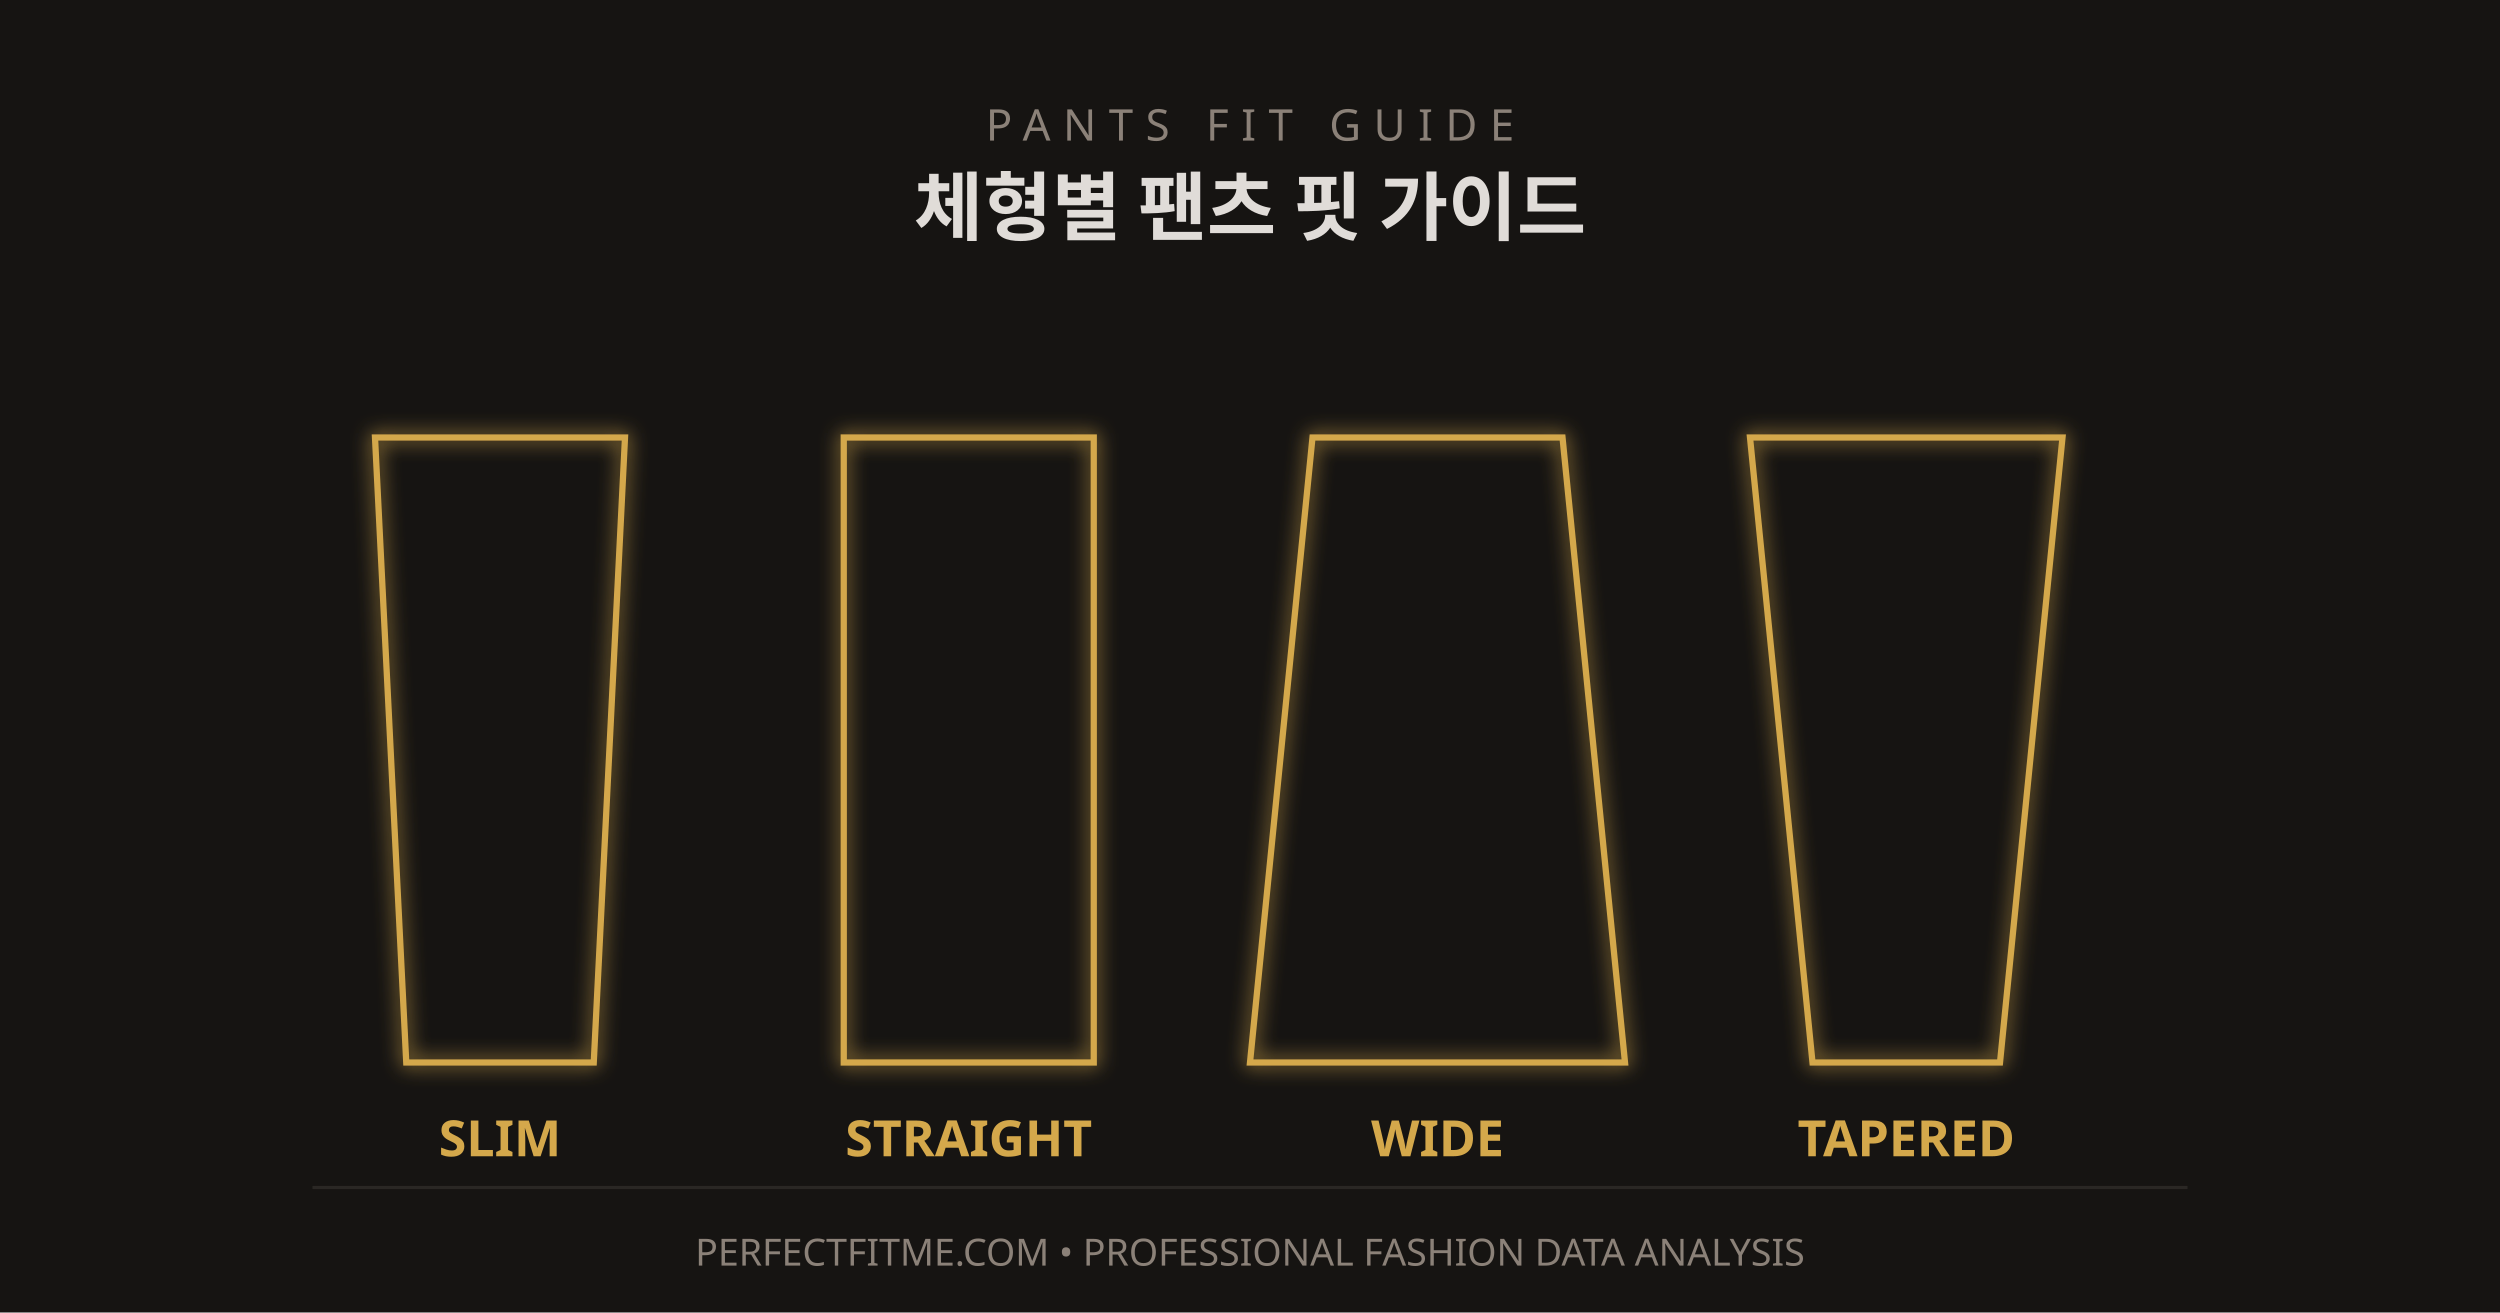
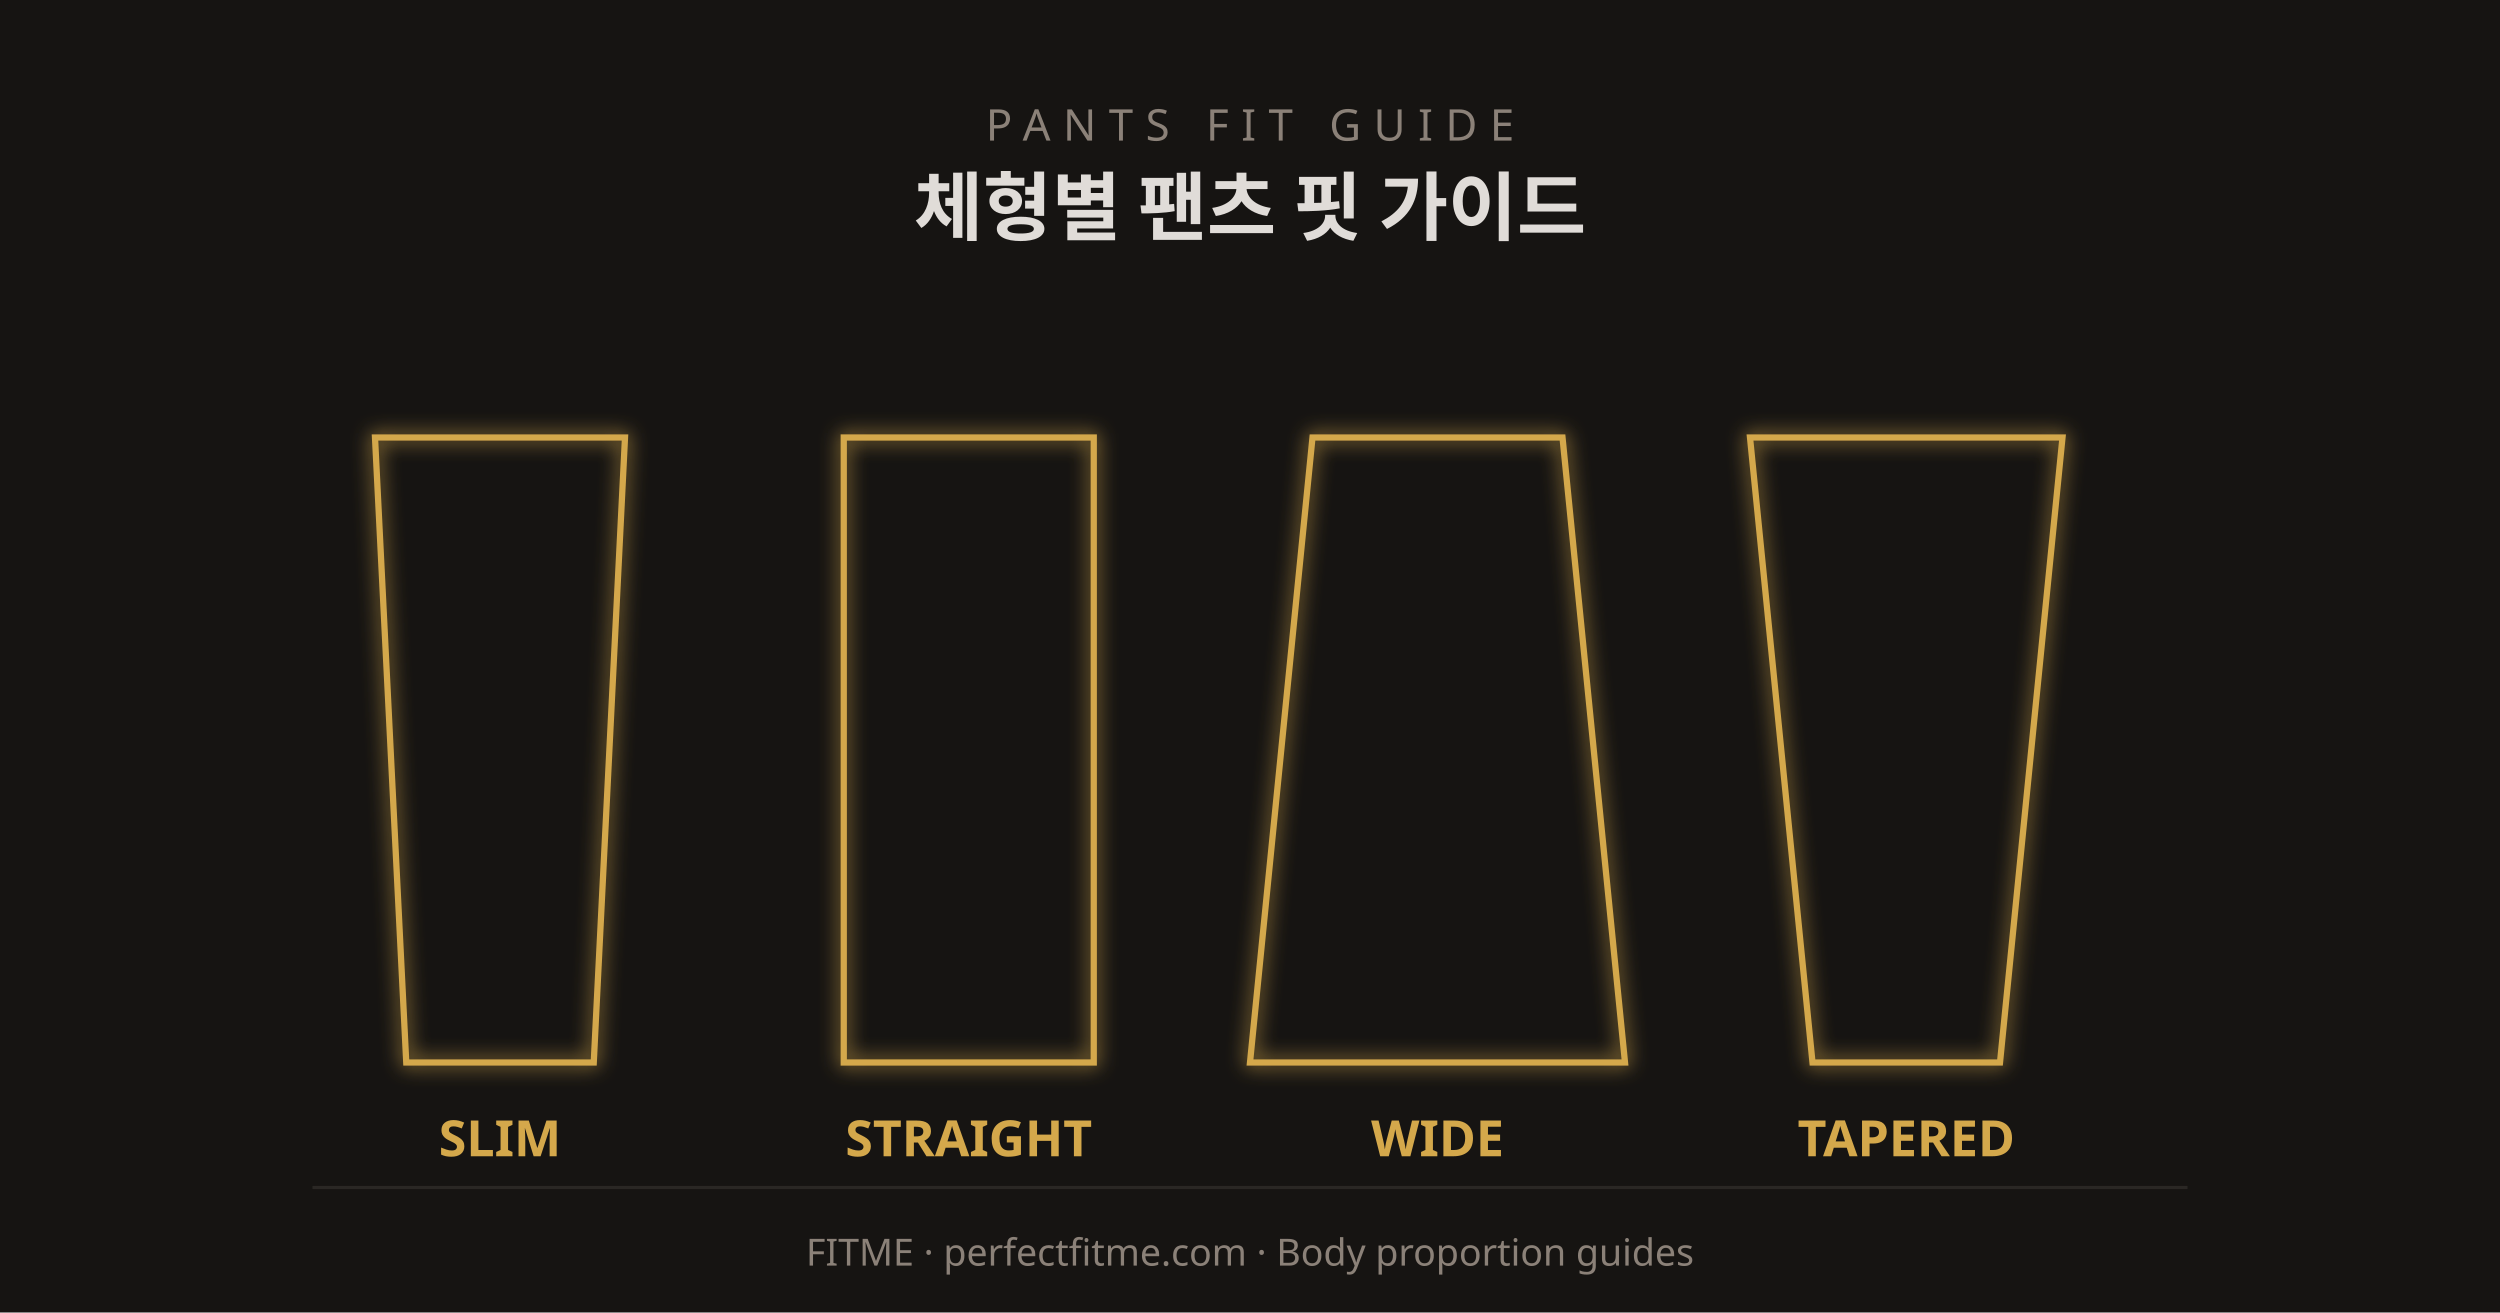
<svg xmlns="http://www.w3.org/2000/svg" viewBox="0 0 800 420" width="800" height="420">
  <defs>
    <filter id="glow" x="-20%" y="-20%" width="140%" height="140%">
      <feGaussianBlur stdDeviation="3" result="blur" />
      <feComposite in="SourceGraphic" in2="blur" operator="over" />
    </filter>
    <linearGradient id="accentGradient" x1="0%" y1="0%" x2="100%" y2="100%">
      <stop offset="0%" style="stop-color:#d4a84b;stop-opacity:1" />
      <stop offset="100%" style="stop-color:#b08d3d;stop-opacity:1" />
    </linearGradient>
    <style>
      .title { font-family: 'DM Sans', sans-serif; font-size: 24px; font-weight: 700; fill: #e0dcd8; }
      .subtitle { font-family: 'DM Sans', sans-serif; font-size: 14px; fill: #8b8178; letter-spacing: 4px; }
      .label { font-family: 'DM Sans', sans-serif; font-size: 12px; fill: #8b8178; }
      .accent-text { font-family: 'DM Sans', sans-serif; font-size: 16px; font-weight: 700; fill: #d4a84b; }
      .line { stroke: #2a2724; stroke-width: 1; }
      .accent-line { stroke: #d4a84b; stroke-width: 2; fill: none; filter: url(#glow); }
      .dashed { stroke-dasharray: 4, 3; }
    </style>
  </defs>
  <rect width="800" height="420" fill="#161412" />
  <text x="400" y="45" text-anchor="middle" class="subtitle">PANTS FIT GUIDE</text>
  <text x="400" y="75" text-anchor="middle" class="title">체형별 팬츠 핏 가이드</text>
  <g transform="translate(100,120)">
    <path d="M20,20 L100,20 L90,220 L30,220 Z" class="accent-line" />
    <text x="60" y="250" text-anchor="middle" class="accent-text">SLIM</text>
  </g>
  <g transform="translate(250,120)">
    <path d="M20,20 L100,20 L100,220 L20,220 Z" class="accent-line" />
    <text x="60" y="250" text-anchor="middle" class="accent-text">STRAIGHT</text>
  </g>
  <g transform="translate(400,120)">
    <path d="M20,20 L100,20 L120,220 L0,220 Z" class="accent-line" />
    <text x="60" y="250" text-anchor="middle" class="accent-text">WIDE</text>
  </g>
  <g transform="translate(550,120)">
    <path d="M10,20 L110,20 L90,220 L30,220 Z" class="accent-line" />
    <text x="60" y="250" text-anchor="middle" class="accent-text">TAPERED</text>
  </g>
  <line x1="100" y1="380" x2="700" y2="380" class="line" />
-   <text x="400" y="405" text-anchor="middle" class="label">PERFECTFITME.COM • PROFESSIONAL FASHION DATA ANALYSIS</text>
+   <text x="400" y="405" text-anchor="middle" class="label">FITME · perfectfitme.com · Body proportion guides</text>
</svg>
